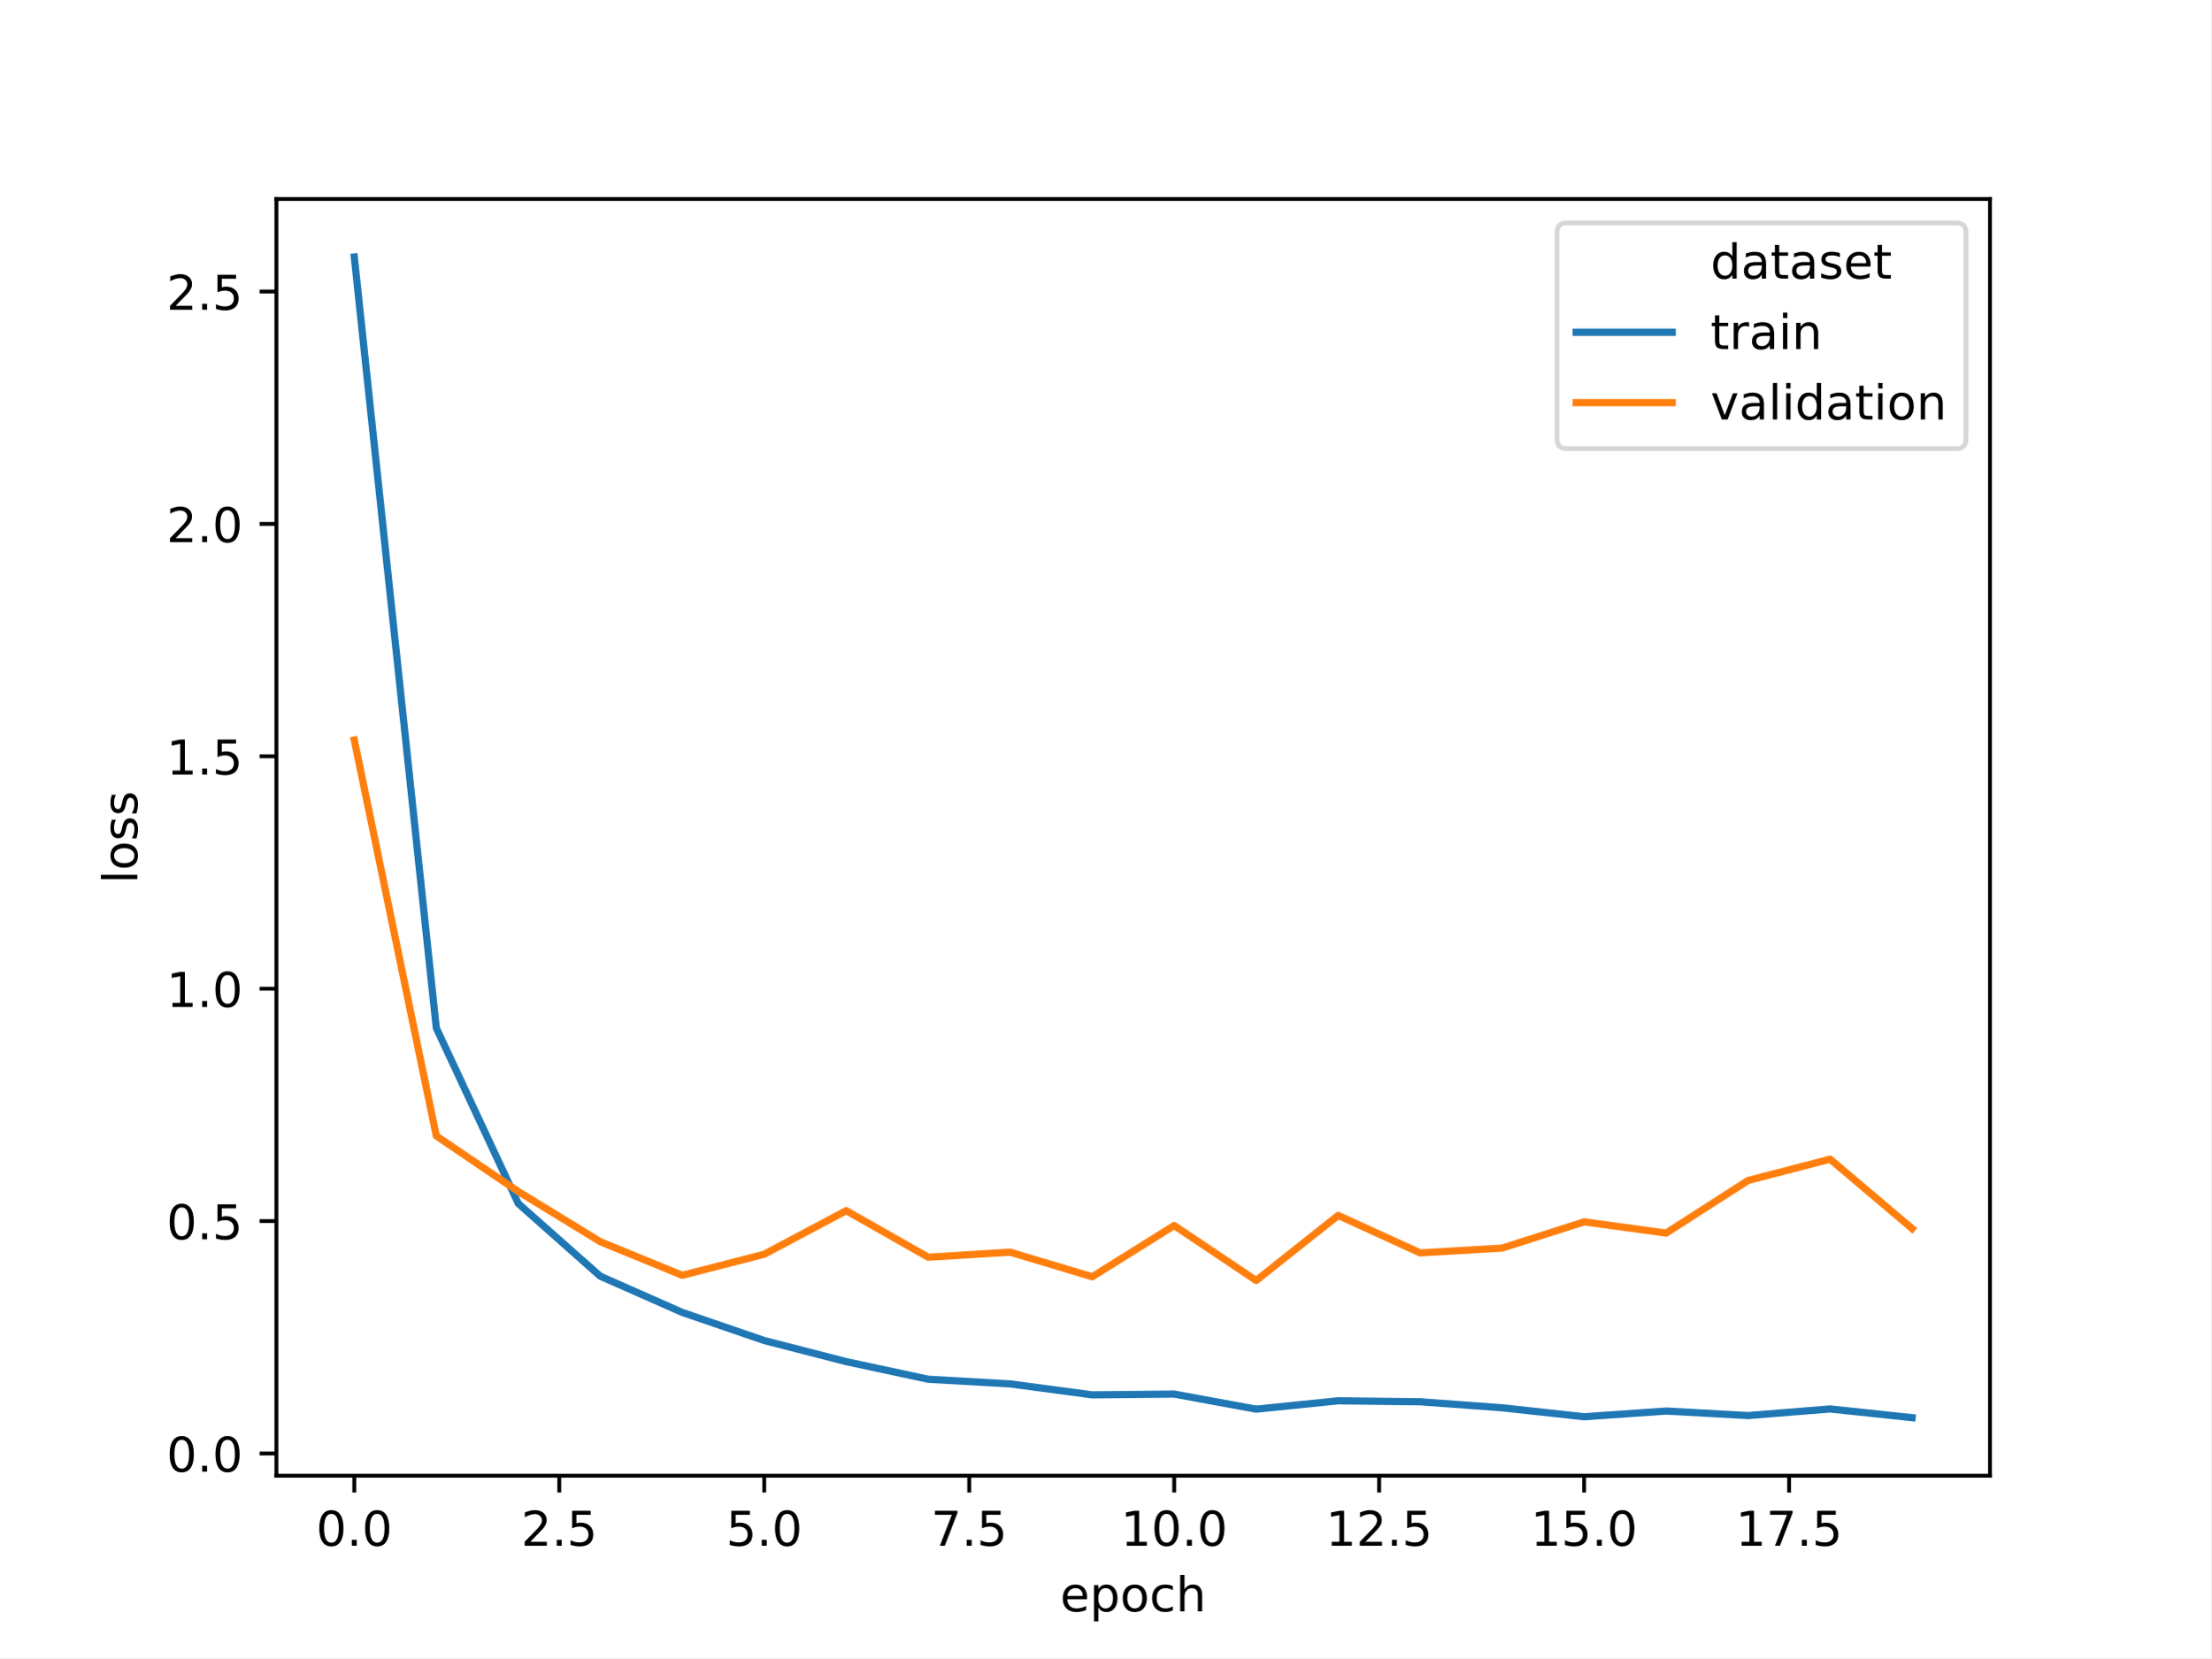
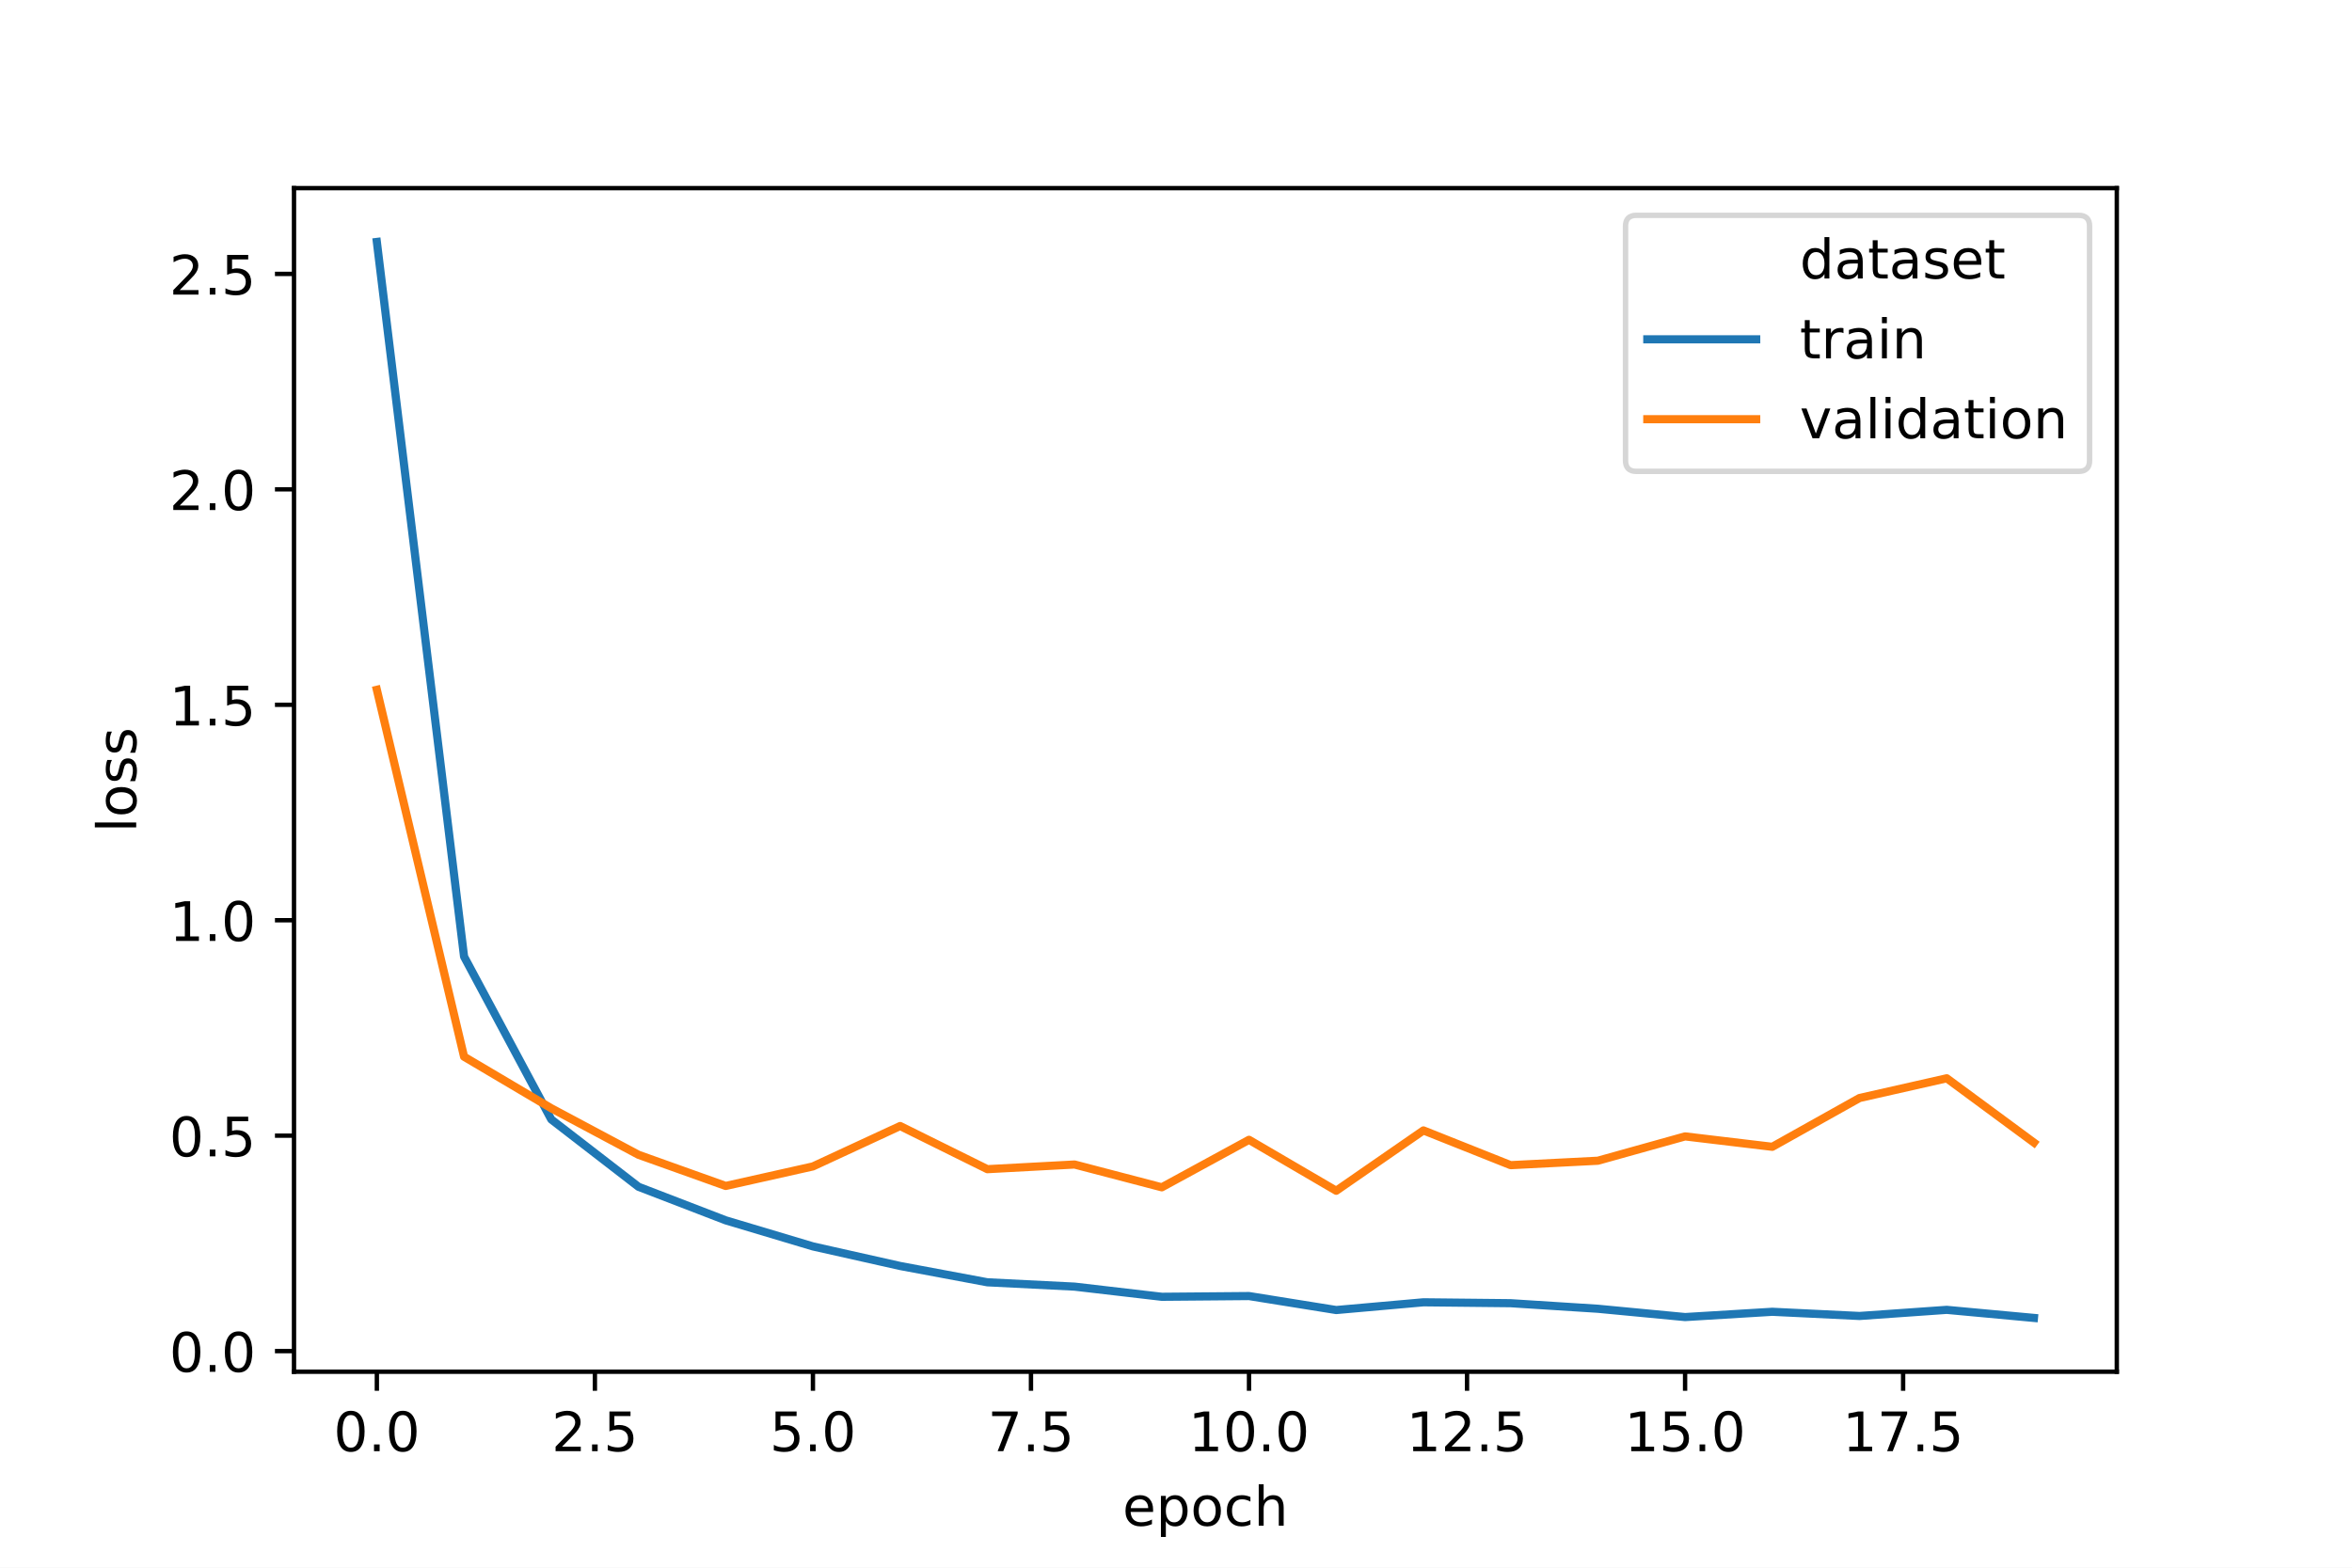
- <svg xmlns="http://www.w3.org/2000/svg" xmlns:xlink="http://www.w3.org/1999/xlink" height="345.6pt" version="1.1" viewBox="0 0 460.8 345.6" width="460.8pt">
+ <svg xmlns="http://www.w3.org/2000/svg" xmlns:xlink="http://www.w3.org/1999/xlink" height="288pt" version="1.1" viewBox="0 0 432 288" width="432pt">
  <defs>
    <style type="text/css">
*{stroke-linecap:butt;stroke-linejoin:round;}
  </style>
  </defs>
  <g id="figure_1">
    <g id="patch_1">
-       <path d="M 0 345.6  L 460.8 345.6  L 460.8 0  L 0 0  z " style="fill:#ffffff;" />
+       <path d="M 0 288  L 432 288  L 432 0  L 0 0  z " style="fill:#ffffff;" />
    </g>
    <g id="axes_1">
      <g id="patch_2">
-         <path d="M 57.6 307.584  L 414.72 307.584  L 414.72 41.472  L 57.6 41.472  z " style="fill:#ffffff;" />
+         <path d="M 54 252  L 388.8 252  L 388.8 34.56  L 54 34.56  z " style="fill:#ffffff;" />
      </g>
      <g id="matplotlib.axis_1">
        <g id="xtick_1">
          <g id="line2d_1">
            <defs>
-               <path d="M 0 0  L 0 3.5  " id="m45acb363de" style="stroke:#000000;stroke-width:0.8;" />
-             </defs>
-             <g>
-               <use style="stroke:#000000;stroke-width:0.8;" x="73.833" xlink:href="#m45acb363de" y="307.584" />
+               <path d="M 0 0  L 0 3.5  " id="m3dc0e27b65" style="stroke:#000000;stroke-width:0.8;" />
+             </defs>
+             <g>
+               <use style="stroke:#000000;stroke-width:0.8;" x="69.218" xlink:href="#m3dc0e27b65" y="252" />
            </g>
          </g>
          <g id="text_1">
            <defs>
              <path d="M 31.781 66.406  Q 24.172 66.406 20.328 58.906  Q 16.5 51.422 16.5 36.375  Q 16.5 21.391 20.328 13.891  Q 24.172 6.391 31.781 6.391  Q 39.453 6.391 43.281 13.891  Q 47.125 21.391 47.125 36.375  Q 47.125 51.422 43.281 58.906  Q 39.453 66.406 31.781 66.406  z M 31.781 74.219  Q 44.047 74.219 50.516 64.516  Q 56.984 54.828 56.984 36.375  Q 56.984 17.969 50.516 8.266  Q 44.047 -1.422 31.781 -1.422  Q 19.531 -1.422 13.062 8.266  Q 6.594 17.969 6.594 36.375  Q 6.594 54.828 13.062 64.516  Q 19.531 74.219 31.781 74.219  z " id="DejaVuSans-48" />
              <path d="M 10.688 12.406  L 21 12.406  L 21 0  L 10.688 0  z " id="DejaVuSans-46" />
            </defs>
-             <g transform="translate(65.88116 322.1824)scale(0.1 -0.1)">
+             <g transform="translate(61.26662 266.5984)scale(0.1 -0.1)">
              <use xlink:href="#DejaVuSans-48" />
              <use x="63.623" xlink:href="#DejaVuSans-46" />
              <use x="95.41" xlink:href="#DejaVuSans-48" />
            </g>
          </g>
        </g>
        <g id="xtick_2">
          <g id="line2d_2">
            <g>
-               <use style="stroke:#000000;stroke-width:0.8;" x="116.55" xlink:href="#m45acb363de" y="307.584" />
+               <use style="stroke:#000000;stroke-width:0.8;" x="109.266" xlink:href="#m3dc0e27b65" y="252" />
            </g>
          </g>
          <g id="text_2">
            <defs>
              <path d="M 19.188 8.297  L 53.609 8.297  L 53.609 0  L 7.328 0  L 7.328 8.297  Q 12.938 14.109 22.625 23.891  Q 32.328 33.688 34.812 36.531  Q 39.547 41.844 41.422 45.531  Q 43.312 49.219 43.312 52.781  Q 43.312 58.594 39.234 62.25  Q 35.156 65.922 28.609 65.922  Q 23.969 65.922 18.812 64.312  Q 13.672 62.703 7.812 59.422  L 7.812 69.391  Q 13.766 71.781 18.938 73  Q 24.125 74.219 28.422 74.219  Q 39.75 74.219 46.484 68.547  Q 53.219 62.891 53.219 53.422  Q 53.219 48.922 51.531 44.891  Q 49.859 40.875 45.406 35.406  Q 44.188 33.984 37.641 27.219  Q 31.109 20.453 19.188 8.297  z " id="DejaVuSans-50" />
              <path d="M 10.797 72.906  L 49.516 72.906  L 49.516 64.594  L 19.828 64.594  L 19.828 46.734  Q 21.969 47.469 24.109 47.828  Q 26.266 48.188 28.422 48.188  Q 40.625 48.188 47.75 41.5  Q 54.891 34.812 54.891 23.391  Q 54.891 11.625 47.562 5.094  Q 40.234 -1.422 26.906 -1.422  Q 22.312 -1.422 17.547 -0.641  Q 12.797 0.141 7.719 1.703  L 7.719 11.625  Q 12.109 9.234 16.797 8.062  Q 21.484 6.891 26.703 6.891  Q 35.156 6.891 40.078 11.328  Q 45.016 15.766 45.016 23.391  Q 45.016 31 40.078 35.438  Q 35.156 39.891 26.703 39.891  Q 22.75 39.891 18.812 39.016  Q 14.891 38.141 10.797 36.281  z " id="DejaVuSans-53" />
            </defs>
-             <g transform="translate(108.5989 322.1824)scale(0.1 -0.1)">
+             <g transform="translate(101.3145 266.5984)scale(0.1 -0.1)">
              <use xlink:href="#DejaVuSans-50" />
              <use x="63.623" xlink:href="#DejaVuSans-46" />
              <use x="95.41" xlink:href="#DejaVuSans-53" />
            </g>
          </g>
        </g>
        <g id="xtick_3">
          <g id="line2d_3">
            <g>
-               <use style="stroke:#000000;stroke-width:0.8;" x="159.268" xlink:href="#m45acb363de" y="307.584" />
+               <use style="stroke:#000000;stroke-width:0.8;" x="149.314" xlink:href="#m3dc0e27b65" y="252" />
            </g>
          </g>
          <g id="text_3">
-             <g transform="translate(151.3166 322.1824)scale(0.1 -0.1)">
+             <g transform="translate(141.3623 266.5984)scale(0.1 -0.1)">
              <use xlink:href="#DejaVuSans-53" />
              <use x="63.623" xlink:href="#DejaVuSans-46" />
              <use x="95.41" xlink:href="#DejaVuSans-48" />
            </g>
          </g>
        </g>
        <g id="xtick_4">
          <g id="line2d_4">
            <g>
-               <use style="stroke:#000000;stroke-width:0.8;" x="201.986" xlink:href="#m45acb363de" y="307.584" />
+               <use style="stroke:#000000;stroke-width:0.8;" x="189.362" xlink:href="#m3dc0e27b65" y="252" />
            </g>
          </g>
          <g id="text_4">
            <defs>
              <path d="M 8.203 72.906  L 55.078 72.906  L 55.078 68.703  L 28.609 0  L 18.312 0  L 43.219 64.594  L 8.203 64.594  z " id="DejaVuSans-55" />
            </defs>
-             <g transform="translate(194.0343 322.1824)scale(0.1 -0.1)">
+             <g transform="translate(181.4102 266.5984)scale(0.1 -0.1)">
              <use xlink:href="#DejaVuSans-55" />
              <use x="63.623" xlink:href="#DejaVuSans-46" />
              <use x="95.41" xlink:href="#DejaVuSans-53" />
            </g>
          </g>
        </g>
        <g id="xtick_5">
          <g id="line2d_5">
            <g>
-               <use style="stroke:#000000;stroke-width:0.8;" x="244.704" xlink:href="#m45acb363de" y="307.584" />
+               <use style="stroke:#000000;stroke-width:0.8;" x="229.41" xlink:href="#m3dc0e27b65" y="252" />
            </g>
          </g>
          <g id="text_5">
            <defs>
              <path d="M 12.406 8.297  L 28.516 8.297  L 28.516 63.922  L 10.984 60.406  L 10.984 69.391  L 28.422 72.906  L 38.281 72.906  L 38.281 8.297  L 54.391 8.297  L 54.391 0  L 12.406 0  z " id="DejaVuSans-49" />
            </defs>
-             <g transform="translate(233.5707 322.1824)scale(0.1 -0.1)">
+             <g transform="translate(218.2768 266.5984)scale(0.1 -0.1)">
              <use xlink:href="#DejaVuSans-49" />
              <use x="63.623" xlink:href="#DejaVuSans-48" />
              <use x="127.246" xlink:href="#DejaVuSans-46" />
              <use x="159.033" xlink:href="#DejaVuSans-48" />
            </g>
          </g>
        </g>
        <g id="xtick_6">
          <g id="line2d_6">
            <g>
-               <use style="stroke:#000000;stroke-width:0.8;" x="287.421" xlink:href="#m45acb363de" y="307.584" />
+               <use style="stroke:#000000;stroke-width:0.8;" x="269.457" xlink:href="#m3dc0e27b65" y="252" />
            </g>
          </g>
          <g id="text_6">
-             <g transform="translate(276.2884 322.1824)scale(0.1 -0.1)">
+             <g transform="translate(258.3246 266.5984)scale(0.1 -0.1)">
              <use xlink:href="#DejaVuSans-49" />
              <use x="63.623" xlink:href="#DejaVuSans-50" />
              <use x="127.246" xlink:href="#DejaVuSans-46" />
              <use x="159.033" xlink:href="#DejaVuSans-53" />
            </g>
          </g>
        </g>
        <g id="xtick_7">
          <g id="line2d_7">
            <g>
-               <use style="stroke:#000000;stroke-width:0.8;" x="330.139" xlink:href="#m45acb363de" y="307.584" />
+               <use style="stroke:#000000;stroke-width:0.8;" x="309.505" xlink:href="#m3dc0e27b65" y="252" />
            </g>
          </g>
          <g id="text_7">
-             <g transform="translate(319.0061 322.1824)scale(0.1 -0.1)">
+             <g transform="translate(298.3725 266.5984)scale(0.1 -0.1)">
              <use xlink:href="#DejaVuSans-49" />
              <use x="63.623" xlink:href="#DejaVuSans-53" />
              <use x="127.246" xlink:href="#DejaVuSans-46" />
              <use x="159.033" xlink:href="#DejaVuSans-48" />
            </g>
          </g>
        </g>
        <g id="xtick_8">
          <g id="line2d_8">
            <g>
-               <use style="stroke:#000000;stroke-width:0.8;" x="372.857" xlink:href="#m45acb363de" y="307.584" />
+               <use style="stroke:#000000;stroke-width:0.8;" x="349.553" xlink:href="#m3dc0e27b65" y="252" />
            </g>
          </g>
          <g id="text_8">
-             <g transform="translate(361.7238 322.1824)scale(0.1 -0.1)">
+             <g transform="translate(338.4203 266.5984)scale(0.1 -0.1)">
              <use xlink:href="#DejaVuSans-49" />
              <use x="63.623" xlink:href="#DejaVuSans-55" />
              <use x="127.246" xlink:href="#DejaVuSans-46" />
              <use x="159.033" xlink:href="#DejaVuSans-53" />
            </g>
          </g>
        </g>
        <g id="text_9">
          <defs>
            <path d="M 56.203 29.594  L 56.203 25.203  L 14.891 25.203  Q 15.484 15.922 20.484 11.062  Q 25.484 6.203 34.422 6.203  Q 39.594 6.203 44.453 7.469  Q 49.312 8.734 54.109 11.281  L 54.109 2.781  Q 49.266 0.734 44.188 -0.344  Q 39.109 -1.422 33.891 -1.422  Q 20.797 -1.422 13.156 6.188  Q 5.516 13.812 5.516 26.812  Q 5.516 40.234 12.766 48.109  Q 20.016 56 32.328 56  Q 43.359 56 49.781 48.891  Q 56.203 41.797 56.203 29.594  z M 47.219 32.234  Q 47.125 39.594 43.094 43.984  Q 39.062 48.391 32.422 48.391  Q 24.906 48.391 20.391 44.141  Q 15.875 39.891 15.188 32.172  z " id="DejaVuSans-101" />
            <path d="M 18.109 8.203  L 18.109 -20.797  L 9.078 -20.797  L 9.078 54.688  L 18.109 54.688  L 18.109 46.391  Q 20.953 51.266 25.266 53.625  Q 29.594 56 35.594 56  Q 45.562 56 51.781 48.094  Q 58.016 40.188 58.016 27.297  Q 58.016 14.406 51.781 6.484  Q 45.562 -1.422 35.594 -1.422  Q 29.594 -1.422 25.266 0.953  Q 20.953 3.328 18.109 8.203  z M 48.688 27.297  Q 48.688 37.203 44.609 42.844  Q 40.531 48.484 33.406 48.484  Q 26.266 48.484 22.188 42.844  Q 18.109 37.203 18.109 27.297  Q 18.109 17.391 22.188 11.75  Q 26.266 6.109 33.406 6.109  Q 40.531 6.109 44.609 11.75  Q 48.688 17.391 48.688 27.297  z " id="DejaVuSans-112" />
            <path d="M 30.609 48.391  Q 23.391 48.391 19.188 42.75  Q 14.984 37.109 14.984 27.297  Q 14.984 17.484 19.156 11.844  Q 23.344 6.203 30.609 6.203  Q 37.797 6.203 41.984 11.859  Q 46.188 17.531 46.188 27.297  Q 46.188 37.016 41.984 42.703  Q 37.797 48.391 30.609 48.391  z M 30.609 56  Q 42.328 56 49.016 48.375  Q 55.719 40.766 55.719 27.297  Q 55.719 13.875 49.016 6.219  Q 42.328 -1.422 30.609 -1.422  Q 18.844 -1.422 12.172 6.219  Q 5.516 13.875 5.516 27.297  Q 5.516 40.766 12.172 48.375  Q 18.844 56 30.609 56  z " id="DejaVuSans-111" />
            <path d="M 48.781 52.594  L 48.781 44.188  Q 44.969 46.297 41.141 47.344  Q 37.312 48.391 33.406 48.391  Q 24.656 48.391 19.812 42.844  Q 14.984 37.312 14.984 27.297  Q 14.984 17.281 19.812 11.734  Q 24.656 6.203 33.406 6.203  Q 37.312 6.203 41.141 7.25  Q 44.969 8.297 48.781 10.406  L 48.781 2.094  Q 45.016 0.344 40.984 -0.531  Q 36.969 -1.422 32.422 -1.422  Q 20.062 -1.422 12.781 6.344  Q 5.516 14.109 5.516 27.297  Q 5.516 40.672 12.859 48.328  Q 20.219 56 33.016 56  Q 37.156 56 41.109 55.141  Q 45.062 54.297 48.781 52.594  z " id="DejaVuSans-99" />
            <path d="M 54.891 33.016  L 54.891 0  L 45.906 0  L 45.906 32.719  Q 45.906 40.484 42.875 44.328  Q 39.844 48.188 33.797 48.188  Q 26.516 48.188 22.312 43.547  Q 18.109 38.922 18.109 30.906  L 18.109 0  L 9.078 0  L 9.078 75.984  L 18.109 75.984  L 18.109 46.188  Q 21.344 51.125 25.703 53.562  Q 30.078 56 35.797 56  Q 45.219 56 50.047 50.172  Q 54.891 44.344 54.891 33.016  z " id="DejaVuSans-104" />
          </defs>
-           <g transform="translate(220.9319 335.8606)scale(0.1 -0.1)">
+           <g transform="translate(206.1719 280.2766)scale(0.1 -0.1)">
            <use xlink:href="#DejaVuSans-101" />
            <use x="61.523" xlink:href="#DejaVuSans-112" />
            <use x="125" xlink:href="#DejaVuSans-111" />
            <use x="186.182" xlink:href="#DejaVuSans-99" />
            <use x="241.162" xlink:href="#DejaVuSans-104" />
          </g>
        </g>
      </g>
      <g id="matplotlib.axis_2">
        <g id="ytick_1">
          <g id="line2d_9">
            <defs>
-               <path d="M 0 0  L -3.5 0  " id="mbc11705265" style="stroke:#000000;stroke-width:0.8;" />
-             </defs>
-             <g>
-               <use style="stroke:#000000;stroke-width:0.8;" x="57.6" xlink:href="#mbc11705265" y="302.949" />
+               <path d="M 0 0  L -3.5 0  " id="mc0530070c3" style="stroke:#000000;stroke-width:0.8;" />
+             </defs>
+             <g>
+               <use style="stroke:#000000;stroke-width:0.8;" x="54" xlink:href="#mc0530070c3" y="248.212" />
            </g>
          </g>
          <g id="text_10">
-             <g transform="translate(34.69687 306.7479)scale(0.1 -0.1)">
+             <g transform="translate(31.09688 252.0117)scale(0.1 -0.1)">
              <use xlink:href="#DejaVuSans-48" />
              <use x="63.623" xlink:href="#DejaVuSans-46" />
              <use x="95.41" xlink:href="#DejaVuSans-48" />
            </g>
          </g>
        </g>
        <g id="ytick_2">
          <g id="line2d_10">
            <g>
-               <use style="stroke:#000000;stroke-width:0.8;" x="57.6" xlink:href="#mbc11705265" y="254.511" />
+               <use style="stroke:#000000;stroke-width:0.8;" x="54" xlink:href="#mc0530070c3" y="208.634" />
            </g>
          </g>
          <g id="text_11">
-             <g transform="translate(34.69687 258.3099)scale(0.1 -0.1)">
+             <g transform="translate(31.09688 212.4331)scale(0.1 -0.1)">
              <use xlink:href="#DejaVuSans-48" />
              <use x="63.623" xlink:href="#DejaVuSans-46" />
              <use x="95.41" xlink:href="#DejaVuSans-53" />
            </g>
          </g>
        </g>
        <g id="ytick_3">
          <g id="line2d_11">
            <g>
-               <use style="stroke:#000000;stroke-width:0.8;" x="57.6" xlink:href="#mbc11705265" y="206.073" />
+               <use style="stroke:#000000;stroke-width:0.8;" x="54" xlink:href="#mc0530070c3" y="169.055" />
            </g>
          </g>
          <g id="text_12">
-             <g transform="translate(34.69687 209.8719)scale(0.1 -0.1)">
+             <g transform="translate(31.09688 172.8544)scale(0.1 -0.1)">
              <use xlink:href="#DejaVuSans-49" />
              <use x="63.623" xlink:href="#DejaVuSans-46" />
              <use x="95.41" xlink:href="#DejaVuSans-48" />
            </g>
          </g>
        </g>
        <g id="ytick_4">
          <g id="line2d_12">
            <g>
-               <use style="stroke:#000000;stroke-width:0.8;" x="57.6" xlink:href="#mbc11705265" y="157.635" />
+               <use style="stroke:#000000;stroke-width:0.8;" x="54" xlink:href="#mc0530070c3" y="129.477" />
            </g>
          </g>
          <g id="text_13">
-             <g transform="translate(34.69687 161.434)scale(0.1 -0.1)">
+             <g transform="translate(31.09688 133.2757)scale(0.1 -0.1)">
              <use xlink:href="#DejaVuSans-49" />
              <use x="63.623" xlink:href="#DejaVuSans-46" />
              <use x="95.41" xlink:href="#DejaVuSans-53" />
            </g>
          </g>
        </g>
        <g id="ytick_5">
          <g id="line2d_13">
            <g>
-               <use style="stroke:#000000;stroke-width:0.8;" x="57.6" xlink:href="#mbc11705265" y="109.197" />
+               <use style="stroke:#000000;stroke-width:0.8;" x="54" xlink:href="#mc0530070c3" y="89.898" />
            </g>
          </g>
          <g id="text_14">
-             <g transform="translate(34.69687 112.996)scale(0.1 -0.1)">
+             <g transform="translate(31.09688 93.69709)scale(0.1 -0.1)">
              <use xlink:href="#DejaVuSans-50" />
              <use x="63.623" xlink:href="#DejaVuSans-46" />
              <use x="95.41" xlink:href="#DejaVuSans-48" />
            </g>
          </g>
        </g>
        <g id="ytick_6">
          <g id="line2d_14">
            <g>
-               <use style="stroke:#000000;stroke-width:0.8;" x="57.6" xlink:href="#mbc11705265" y="60.759" />
+               <use style="stroke:#000000;stroke-width:0.8;" x="54" xlink:href="#mc0530070c3" y="50.319" />
            </g>
          </g>
          <g id="text_15">
-             <g transform="translate(34.69687 64.55799)scale(0.1 -0.1)">
+             <g transform="translate(31.09688 54.11843)scale(0.1 -0.1)">
              <use xlink:href="#DejaVuSans-50" />
              <use x="63.623" xlink:href="#DejaVuSans-46" />
              <use x="95.41" xlink:href="#DejaVuSans-53" />
            </g>
          </g>
        </g>
        <g id="text_16">
          <defs>
            <path d="M 9.422 75.984  L 18.406 75.984  L 18.406 0  L 9.422 0  z " id="DejaVuSans-108" />
            <path d="M 44.281 53.078  L 44.281 44.578  Q 40.484 46.531 36.375 47.5  Q 32.281 48.484 27.875 48.484  Q 21.188 48.484 17.844 46.438  Q 14.5 44.391 14.5 40.281  Q 14.5 37.156 16.891 35.375  Q 19.281 33.594 26.516 31.984  L 29.594 31.297  Q 39.156 29.25 43.188 25.516  Q 47.219 21.781 47.219 15.094  Q 47.219 7.469 41.188 3.016  Q 35.156 -1.422 24.609 -1.422  Q 20.219 -1.422 15.453 -0.562  Q 10.688 0.297 5.422 2  L 5.422 11.281  Q 10.406 8.688 15.234 7.391  Q 20.062 6.109 24.812 6.109  Q 31.156 6.109 34.562 8.281  Q 37.984 10.453 37.984 14.406  Q 37.984 18.062 35.516 20.016  Q 33.062 21.969 24.703 23.781  L 21.578 24.516  Q 13.234 26.266 9.516 29.906  Q 5.812 33.547 5.812 39.891  Q 5.812 47.609 11.281 51.797  Q 16.75 56 26.812 56  Q 31.781 56 36.172 55.266  Q 40.578 54.547 44.281 53.078  z " id="DejaVuSans-115" />
          </defs>
-           <g transform="translate(28.61719 184.1858)rotate(-90)scale(0.1 -0.1)">
+           <g transform="translate(25.01719 152.9378)rotate(-90)scale(0.1 -0.1)">
            <use xlink:href="#DejaVuSans-108" />
            <use x="27.783" xlink:href="#DejaVuSans-111" />
            <use x="88.965" xlink:href="#DejaVuSans-115" />
            <use x="141.064" xlink:href="#DejaVuSans-115" />
          </g>
        </g>
      </g>
      <g id="line2d_15">
-         <path clip-path="url(#p2c6637e9f4)" d="M 73.833 53.568  L 90.92 214.253  L 108.007 250.861  L 125.094 266.003  L 142.181 273.549  L 159.268 279.411  L 176.355 283.811  L 193.442 287.477  L 210.529 288.451  L 227.616 290.735  L 244.704 290.57  L 261.791 293.715  L 278.878 291.973  L 295.965 292.177  L 313.052 293.427  L 330.139 295.294  L 347.226 294.107  L 364.313 295.049  L 381.4 293.672  L 398.487 295.488  " style="fill:none;stroke:#1f77b4;stroke-linecap:square;stroke-width:1.5;" />
+         <path clip-path="url(#pcde53a4953)" d="M 69.218 44.444  L 85.237 175.739  L 101.256 205.652  L 117.276 218.024  L 133.295 224.19  L 149.314 228.979  L 165.333 232.575  L 181.352 235.57  L 197.371 236.366  L 213.39 238.233  L 229.41 238.098  L 245.429 240.668  L 261.448 239.244  L 277.467 239.411  L 293.486 240.432  L 309.505 241.958  L 325.524 240.988  L 341.544 241.758  L 357.563 240.633  L 373.582 242.116  " style="fill:none;stroke:#1f77b4;stroke-linecap:square;stroke-width:1.5;" />
      </g>
      <g id="line2d_16">
-         <path clip-path="url(#p2c6637e9f4)" d="M 73.833 154.263  L 90.92 236.755  L 108.007 248.351  L 125.094 258.809  L 142.181 265.817  L 159.268 261.425  L 176.355 252.341  L 193.442 262.044  L 210.529 260.995  L 227.616 266.12  L 244.704 255.44  L 261.791 266.896  L 278.878 253.331  L 295.965 261.142  L 313.052 260.144  L 330.139 254.675  L 347.226 257.014  L 364.313 246.045  L 381.4 241.608  L 398.487 256.071  " style="fill:none;stroke:#ff7f0e;stroke-linecap:square;stroke-width:1.5;" />
+         <path clip-path="url(#pcde53a4953)" d="M 69.218 126.722  L 85.237 194.126  L 101.256 203.601  L 117.276 212.146  L 133.295 217.872  L 149.314 214.283  L 165.333 206.861  L 181.352 214.79  L 197.371 213.932  L 213.39 218.12  L 229.41 209.393  L 245.429 218.754  L 261.448 207.67  L 277.467 214.052  L 293.486 213.237  L 309.505 208.768  L 325.524 210.679  L 341.544 201.716  L 357.563 198.091  L 373.582 209.909  " style="fill:none;stroke:#ff7f0e;stroke-linecap:square;stroke-width:1.5;" />
      </g>
      <g id="line2d_17" />
      <g id="line2d_18" />
      <g id="line2d_19" />
      <g id="patch_3">
-         <path d="M 57.6 307.584  L 57.6 41.472  " style="fill:none;stroke:#000000;stroke-linecap:square;stroke-linejoin:miter;stroke-width:0.8;" />
+         <path d="M 54 252  L 54 34.56  " style="fill:none;stroke:#000000;stroke-linecap:square;stroke-linejoin:miter;stroke-width:0.8;" />
      </g>
      <g id="patch_4">
-         <path d="M 414.72 307.584  L 414.72 41.472  " style="fill:none;stroke:#000000;stroke-linecap:square;stroke-linejoin:miter;stroke-width:0.8;" />
+         <path d="M 388.8 252  L 388.8 34.56  " style="fill:none;stroke:#000000;stroke-linecap:square;stroke-linejoin:miter;stroke-width:0.8;" />
      </g>
      <g id="patch_5">
-         <path d="M 57.6 307.584  L 414.72 307.584  " style="fill:none;stroke:#000000;stroke-linecap:square;stroke-linejoin:miter;stroke-width:0.8;" />
+         <path d="M 54 252  L 388.8 252  " style="fill:none;stroke:#000000;stroke-linecap:square;stroke-linejoin:miter;stroke-width:0.8;" />
      </g>
      <g id="patch_6">
-         <path d="M 57.6 41.472  L 414.72 41.472  " style="fill:none;stroke:#000000;stroke-linecap:square;stroke-linejoin:miter;stroke-width:0.8;" />
+         <path d="M 54 34.56  L 388.8 34.56  " style="fill:none;stroke:#000000;stroke-linecap:square;stroke-linejoin:miter;stroke-width:0.8;" />
      </g>
      <g id="legend_1">
        <g id="patch_7">
-           <path d="M 326.486 93.506  L 407.72 93.506  Q 409.72 93.506 409.72 91.506  L 409.72 48.472  Q 409.72 46.472 407.72 46.472  L 326.486 46.472  Q 324.486 46.472 324.486 48.472  L 324.486 91.506  Q 324.486 93.506 326.486 93.506  z " style="fill:#ffffff;opacity:0.8;stroke:#cccccc;stroke-linejoin:miter;" />
+           <path d="M 300.566 86.594  L 381.8 86.594  Q 383.8 86.594 383.8 84.594  L 383.8 41.56  Q 383.8 39.56 381.8 39.56  L 300.566 39.56  Q 298.566 39.56 298.566 41.56  L 298.566 84.594  Q 298.566 86.594 300.566 86.594  z " style="fill:#ffffff;opacity:0.8;stroke:#cccccc;stroke-linejoin:miter;" />
        </g>
        <g id="line2d_20">
-           <path d="M 328.486 54.57  L 348.486 54.57  " style="fill:none;" />
+           <path d="M 302.566 47.658  L 322.566 47.658  " style="fill:none;" />
        </g>
        <g id="line2d_21" />
        <g id="text_17">
          <defs>
            <path d="M 45.406 46.391  L 45.406 75.984  L 54.391 75.984  L 54.391 0  L 45.406 0  L 45.406 8.203  Q 42.578 3.328 38.25 0.953  Q 33.938 -1.422 27.875 -1.422  Q 17.969 -1.422 11.734 6.484  Q 5.516 14.406 5.516 27.297  Q 5.516 40.188 11.734 48.094  Q 17.969 56 27.875 56  Q 33.938 56 38.25 53.625  Q 42.578 51.266 45.406 46.391  z M 14.797 27.297  Q 14.797 17.391 18.875 11.75  Q 22.953 6.109 30.078 6.109  Q 37.203 6.109 41.297 11.75  Q 45.406 17.391 45.406 27.297  Q 45.406 37.203 41.297 42.844  Q 37.203 48.484 30.078 48.484  Q 22.953 48.484 18.875 42.844  Q 14.797 37.203 14.797 27.297  z " id="DejaVuSans-100" />
            <path d="M 34.281 27.484  Q 23.391 27.484 19.188 25  Q 14.984 22.516 14.984 16.5  Q 14.984 11.719 18.141 8.906  Q 21.297 6.109 26.703 6.109  Q 34.188 6.109 38.703 11.406  Q 43.219 16.703 43.219 25.484  L 43.219 27.484  z M 52.203 31.203  L 52.203 0  L 43.219 0  L 43.219 8.297  Q 40.141 3.328 35.547 0.953  Q 30.953 -1.422 24.312 -1.422  Q 15.922 -1.422 10.953 3.297  Q 6 8.016 6 15.922  Q 6 25.141 12.172 29.828  Q 18.359 34.516 30.609 34.516  L 43.219 34.516  L 43.219 35.406  Q 43.219 41.609 39.141 45  Q 35.062 48.391 27.688 48.391  Q 23 48.391 18.547 47.266  Q 14.109 46.141 10.016 43.891  L 10.016 52.203  Q 14.938 54.109 19.578 55.047  Q 24.219 56 28.609 56  Q 40.484 56 46.344 49.844  Q 52.203 43.703 52.203 31.203  z " id="DejaVuSans-97" />
            <path d="M 18.312 70.219  L 18.312 54.688  L 36.812 54.688  L 36.812 47.703  L 18.312 47.703  L 18.312 18.016  Q 18.312 11.328 20.141 9.422  Q 21.969 7.516 27.594 7.516  L 36.812 7.516  L 36.812 0  L 27.594 0  Q 17.188 0 13.234 3.875  Q 9.281 7.766 9.281 18.016  L 9.281 47.703  L 2.688 47.703  L 2.688 54.688  L 9.281 54.688  L 9.281 70.219  z " id="DejaVuSans-116" />
          </defs>
-           <g transform="translate(356.4856 58.07044)scale(0.1 -0.1)">
+           <g transform="translate(330.5656 51.15844)scale(0.1 -0.1)">
            <use xlink:href="#DejaVuSans-100" />
            <use x="63.477" xlink:href="#DejaVuSans-97" />
            <use x="124.756" xlink:href="#DejaVuSans-116" />
            <use x="163.965" xlink:href="#DejaVuSans-97" />
            <use x="225.244" xlink:href="#DejaVuSans-115" />
            <use x="277.344" xlink:href="#DejaVuSans-101" />
            <use x="338.867" xlink:href="#DejaVuSans-116" />
          </g>
        </g>
        <g id="line2d_22">
-           <path d="M 328.486 69.249  L 348.486 69.249  " style="fill:none;stroke:#1f77b4;stroke-linecap:square;stroke-width:1.5;" />
+           <path d="M 302.566 62.337  L 322.566 62.337  " style="fill:none;stroke:#1f77b4;stroke-linecap:square;stroke-width:1.5;" />
        </g>
        <g id="line2d_23" />
        <g id="text_18">
          <defs>
            <path d="M 41.109 46.297  Q 39.594 47.172 37.812 47.578  Q 36.031 48 33.891 48  Q 26.266 48 22.188 43.047  Q 18.109 38.094 18.109 28.812  L 18.109 0  L 9.078 0  L 9.078 54.688  L 18.109 54.688  L 18.109 46.188  Q 20.953 51.172 25.484 53.578  Q 30.031 56 36.531 56  Q 37.453 56 38.578 55.875  Q 39.703 55.766 41.062 55.516  z " id="DejaVuSans-114" />
            <path d="M 9.422 54.688  L 18.406 54.688  L 18.406 0  L 9.422 0  z M 9.422 75.984  L 18.406 75.984  L 18.406 64.594  L 9.422 64.594  z " id="DejaVuSans-105" />
            <path d="M 54.891 33.016  L 54.891 0  L 45.906 0  L 45.906 32.719  Q 45.906 40.484 42.875 44.328  Q 39.844 48.188 33.797 48.188  Q 26.516 48.188 22.312 43.547  Q 18.109 38.922 18.109 30.906  L 18.109 0  L 9.078 0  L 9.078 54.688  L 18.109 54.688  L 18.109 46.188  Q 21.344 51.125 25.703 53.562  Q 30.078 56 35.797 56  Q 45.219 56 50.047 50.172  Q 54.891 44.344 54.891 33.016  z " id="DejaVuSans-110" />
          </defs>
-           <g transform="translate(356.4856 72.74856)scale(0.1 -0.1)">
+           <g transform="translate(330.5656 65.83656)scale(0.1 -0.1)">
            <use xlink:href="#DejaVuSans-116" />
            <use x="39.209" xlink:href="#DejaVuSans-114" />
            <use x="80.322" xlink:href="#DejaVuSans-97" />
            <use x="141.602" xlink:href="#DejaVuSans-105" />
            <use x="169.385" xlink:href="#DejaVuSans-110" />
          </g>
        </g>
        <g id="line2d_24">
-           <path d="M 328.486 83.927  L 348.486 83.927  " style="fill:none;stroke:#ff7f0e;stroke-linecap:square;stroke-width:1.5;" />
+           <path d="M 302.566 77.015  L 322.566 77.015  " style="fill:none;stroke:#ff7f0e;stroke-linecap:square;stroke-width:1.5;" />
        </g>
        <g id="line2d_25" />
        <g id="text_19">
          <defs>
            <path d="M 2.984 54.688  L 12.5 54.688  L 29.594 8.797  L 46.688 54.688  L 56.203 54.688  L 35.688 0  L 23.484 0  z " id="DejaVuSans-118" />
          </defs>
-           <g transform="translate(356.4856 87.42669)scale(0.1 -0.1)">
+           <g transform="translate(330.5656 80.51469)scale(0.1 -0.1)">
            <use xlink:href="#DejaVuSans-118" />
            <use x="59.18" xlink:href="#DejaVuSans-97" />
            <use x="120.459" xlink:href="#DejaVuSans-108" />
            <use x="148.242" xlink:href="#DejaVuSans-105" />
            <use x="176.025" xlink:href="#DejaVuSans-100" />
            <use x="239.502" xlink:href="#DejaVuSans-97" />
            <use x="300.781" xlink:href="#DejaVuSans-116" />
            <use x="339.99" xlink:href="#DejaVuSans-105" />
            <use x="367.773" xlink:href="#DejaVuSans-111" />
            <use x="428.955" xlink:href="#DejaVuSans-110" />
          </g>
        </g>
      </g>
    </g>
  </g>
  <defs>
-     <clipPath id="p2c6637e9f4">
-       <rect height="266.112" width="357.12" x="57.6" y="41.472" />
+     <clipPath id="pcde53a4953">
+       <rect height="217.44" width="334.8" x="54" y="34.56" />
    </clipPath>
  </defs>
</svg>
